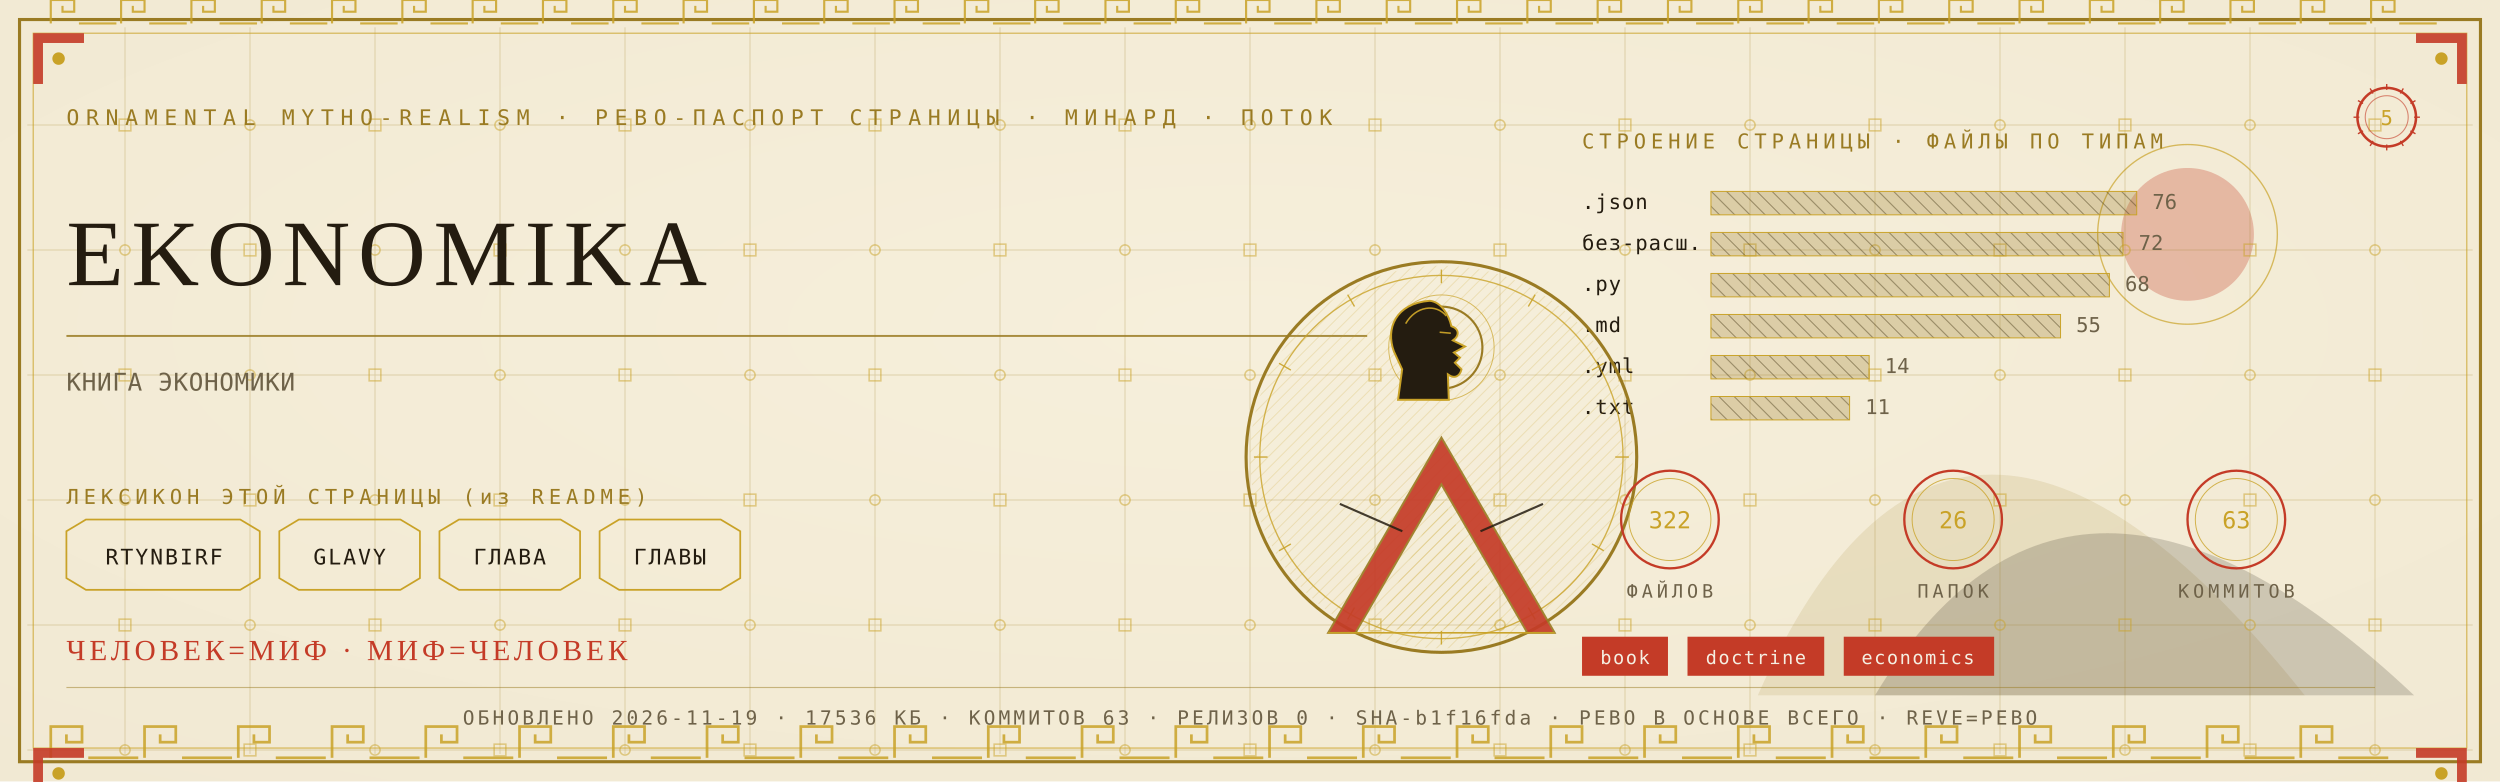
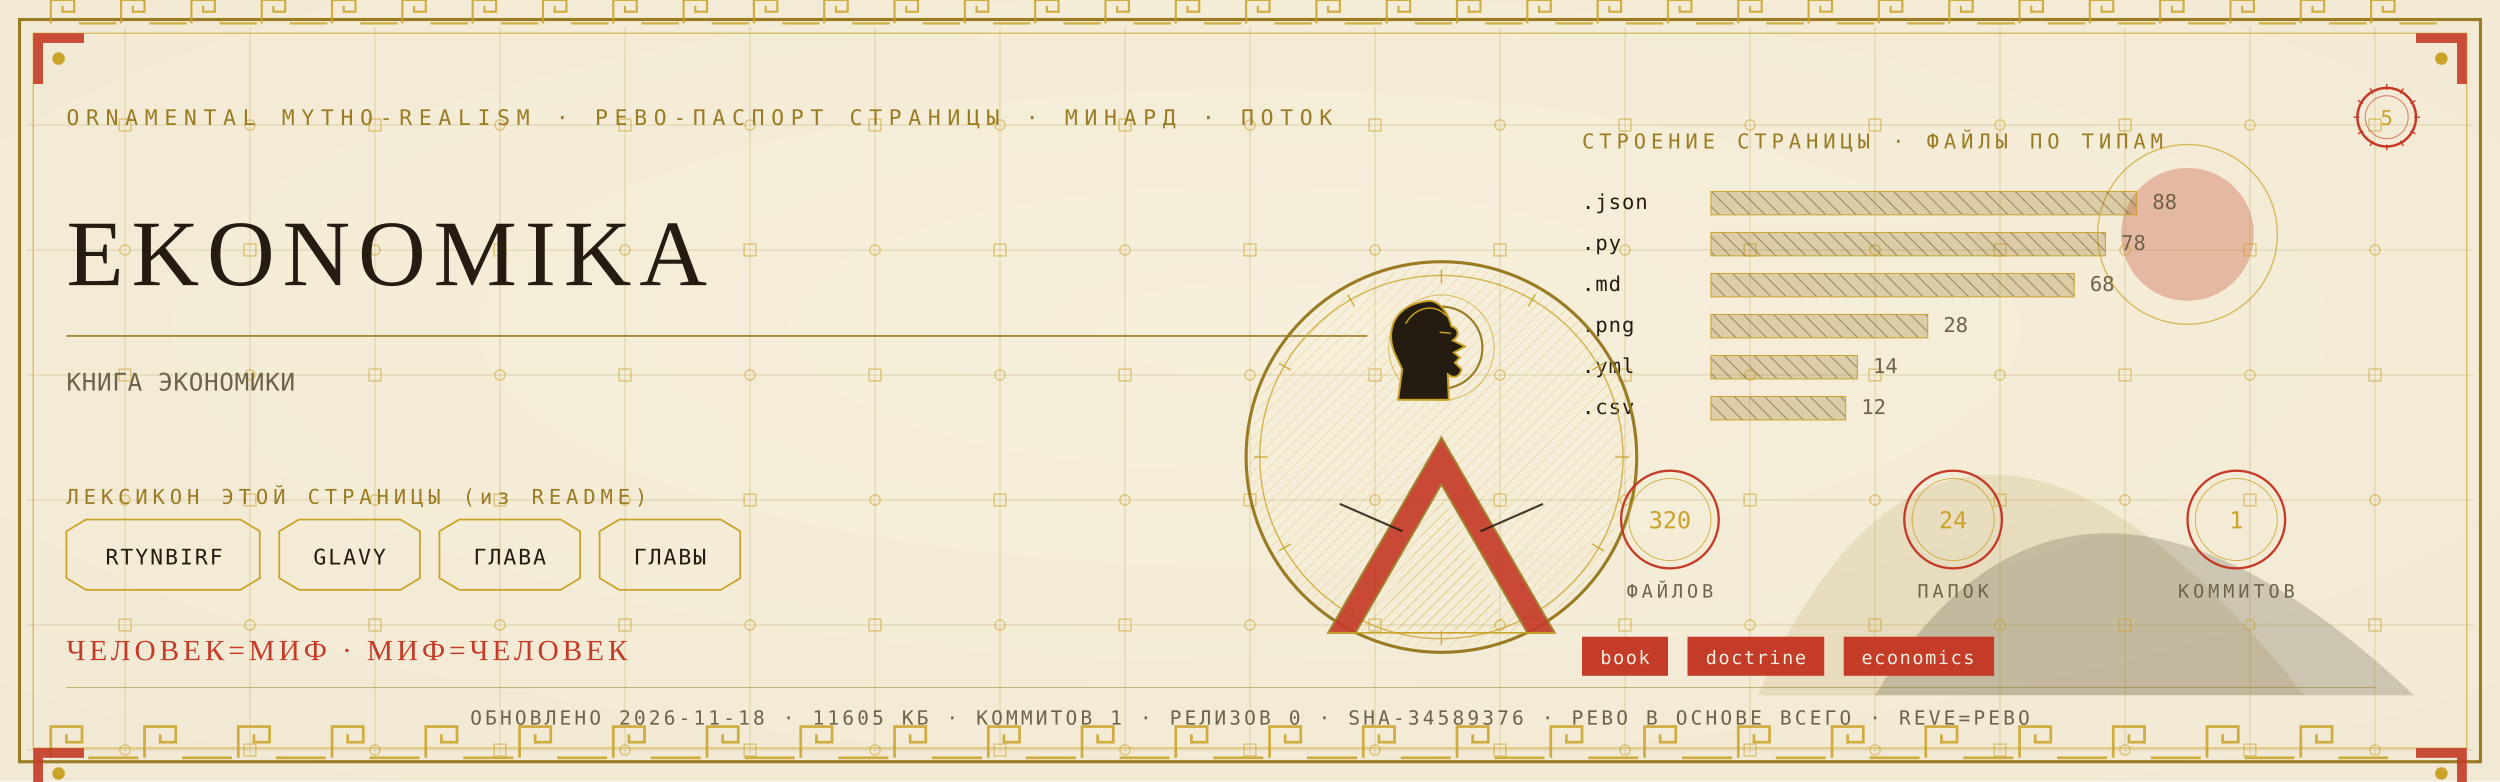
<svg xmlns="http://www.w3.org/2000/svg" viewBox="0 0 1280 400" width="1280" height="400">
  <defs>
    <radialGradient id="rp5" cx="0.5" cy="0.42" r="1.1">
      <stop offset="0" stop-color="#F6EFDC" />
      <stop offset="1" stop-color="#EFE6CF" />
    </radialGradient>
    <pattern id="hatchm" width="4.2" height="4.2" patternUnits="userSpaceOnUse" patternTransform="rotate(45)">
      <rect width="4.2" height="4.2" fill="none" />
      <line x1="0" y1="0" x2="0" y2="4.2" stroke="#C9A227" stroke-width="0.5" />
    </pattern>
    <pattern id="hatchv" width="5.5" height="5.5" patternUnits="userSpaceOnUse" patternTransform="rotate(-45)">
      <rect width="5.5" height="5.5" fill="none" />
      <line x1="0" y1="0" x2="0" y2="5.5" stroke="#241C10" stroke-width="0.5" />
    </pattern>
  </defs>
  <rect width="1280" height="400" fill="#EFE6CF" />
  <rect width="1280" height="400" fill="url(#rp5)" opacity="0.94" />
  <path d="M 900 356 Q 1000 130 1180 356 Z" fill="#9A7B23" opacity="0.14" />
  <path d="M 960 356 Q 1060 190 1236 356 Z" fill="#241C10" opacity="0.18" />
  <circle cx="1120" cy="120" r="34" fill="#C43B27" opacity="0.30" />
  <circle cx="1120" cy="120" r="46" fill="none" stroke="#C9A227" stroke-width="0.7" opacity="0.7" />
  <g stroke="#9A7B23" stroke-width="0.45" opacity="0.30">
    <line x1="64" y1="14" x2="64" y2="386" />
    <line x1="128" y1="14" x2="128" y2="386" />
    <line x1="192" y1="14" x2="192" y2="386" />
    <line x1="256" y1="14" x2="256" y2="386" />
    <line x1="320" y1="14" x2="320" y2="386" />
    <line x1="384" y1="14" x2="384" y2="386" />
    <line x1="448" y1="14" x2="448" y2="386" />
    <line x1="512" y1="14" x2="512" y2="386" />
    <line x1="576" y1="14" x2="576" y2="386" />
    <line x1="640" y1="14" x2="640" y2="386" />
    <line x1="704" y1="14" x2="704" y2="386" />
    <line x1="768" y1="14" x2="768" y2="386" />
    <line x1="832" y1="14" x2="832" y2="386" />
    <line x1="896" y1="14" x2="896" y2="386" />
    <line x1="960" y1="14" x2="960" y2="386" />
    <line x1="1024" y1="14" x2="1024" y2="386" />
    <line x1="1088" y1="14" x2="1088" y2="386" />
    <line x1="1152" y1="14" x2="1152" y2="386" />
    <line x1="1216" y1="14" x2="1216" y2="386" />
    <line x1="14" y1="64" x2="1266" y2="64" />
    <line x1="14" y1="128" x2="1266" y2="128" />
    <line x1="14" y1="192" x2="1266" y2="192" />
    <line x1="14" y1="256" x2="1266" y2="256" />
    <line x1="14" y1="320" x2="1266" y2="320" />
    <line x1="14" y1="384" x2="1266" y2="384" />
  </g>
  <g fill="none" stroke="#C9A227" stroke-width="0.8" opacity="0.5">
    <rect x="61" y="61" width="6" height="6" />
    <circle cx="64" cy="128" r="2.6" />
    <rect x="61" y="189" width="6" height="6" />
    <circle cx="64" cy="256" r="2.6" />
    <rect x="61" y="317" width="6" height="6" />
    <circle cx="64" cy="384" r="2.6" />
    <circle cx="128" cy="64" r="2.6" />
    <rect x="125" y="125" width="6" height="6" />
    <circle cx="128" cy="192" r="2.6" />
    <rect x="125" y="253" width="6" height="6" />
    <circle cx="128" cy="320" r="2.6" />
    <rect x="125" y="381" width="6" height="6" />
    <rect x="189" y="61" width="6" height="6" />
    <circle cx="192" cy="128" r="2.6" />
    <rect x="189" y="189" width="6" height="6" />
    <circle cx="192" cy="256" r="2.6" />
    <rect x="189" y="317" width="6" height="6" />
    <circle cx="192" cy="384" r="2.6" />
    <circle cx="256" cy="64" r="2.6" />
    <rect x="253" y="125" width="6" height="6" />
    <circle cx="256" cy="192" r="2.6" />
    <rect x="253" y="253" width="6" height="6" />
    <circle cx="256" cy="320" r="2.6" />
    <rect x="253" y="381" width="6" height="6" />
    <rect x="317" y="61" width="6" height="6" />
    <circle cx="320" cy="128" r="2.6" />
    <rect x="317" y="189" width="6" height="6" />
    <circle cx="320" cy="256" r="2.6" />
    <rect x="317" y="317" width="6" height="6" />
    <circle cx="320" cy="384" r="2.6" />
    <circle cx="384" cy="64" r="2.6" />
    <rect x="381" y="125" width="6" height="6" />
    <circle cx="384" cy="192" r="2.6" />
    <rect x="381" y="253" width="6" height="6" />
    <circle cx="384" cy="320" r="2.6" />
    <rect x="381" y="381" width="6" height="6" />
    <rect x="445" y="61" width="6" height="6" />
    <circle cx="448" cy="128" r="2.6" />
    <rect x="445" y="189" width="6" height="6" />
    <circle cx="448" cy="256" r="2.6" />
    <rect x="445" y="317" width="6" height="6" />
    <circle cx="448" cy="384" r="2.6" />
    <circle cx="512" cy="64" r="2.6" />
    <rect x="509" y="125" width="6" height="6" />
    <circle cx="512" cy="192" r="2.6" />
    <rect x="509" y="253" width="6" height="6" />
    <circle cx="512" cy="320" r="2.6" />
    <rect x="509" y="381" width="6" height="6" />
    <rect x="573" y="61" width="6" height="6" />
    <circle cx="576" cy="128" r="2.6" />
    <rect x="573" y="189" width="6" height="6" />
    <circle cx="576" cy="256" r="2.6" />
    <rect x="573" y="317" width="6" height="6" />
    <circle cx="576" cy="384" r="2.6" />
    <circle cx="640" cy="64" r="2.6" />
    <rect x="637" y="125" width="6" height="6" />
    <circle cx="640" cy="192" r="2.6" />
    <rect x="637" y="253" width="6" height="6" />
    <circle cx="640" cy="320" r="2.6" />
    <rect x="637" y="381" width="6" height="6" />
    <rect x="701" y="61" width="6" height="6" />
    <circle cx="704" cy="128" r="2.6" />
    <rect x="701" y="189" width="6" height="6" />
    <circle cx="704" cy="256" r="2.6" />
    <rect x="701" y="317" width="6" height="6" />
    <circle cx="704" cy="384" r="2.6" />
    <circle cx="768" cy="64" r="2.6" />
    <rect x="765" y="125" width="6" height="6" />
    <circle cx="768" cy="192" r="2.6" />
    <rect x="765" y="253" width="6" height="6" />
    <circle cx="768" cy="320" r="2.6" />
    <rect x="765" y="381" width="6" height="6" />
    <rect x="829" y="61" width="6" height="6" />
    <circle cx="832" cy="128" r="2.6" />
    <rect x="829" y="189" width="6" height="6" />
    <circle cx="832" cy="256" r="2.6" />
    <rect x="829" y="317" width="6" height="6" />
    <circle cx="832" cy="384" r="2.6" />
    <circle cx="896" cy="64" r="2.6" />
    <rect x="893" y="125" width="6" height="6" />
    <circle cx="896" cy="192" r="2.6" />
    <rect x="893" y="253" width="6" height="6" />
    <circle cx="896" cy="320" r="2.6" />
    <rect x="893" y="381" width="6" height="6" />
    <rect x="957" y="61" width="6" height="6" />
    <circle cx="960" cy="128" r="2.6" />
    <rect x="957" y="189" width="6" height="6" />
    <circle cx="960" cy="256" r="2.6" />
    <rect x="957" y="317" width="6" height="6" />
    <circle cx="960" cy="384" r="2.6" />
    <circle cx="1024" cy="64" r="2.6" />
    <rect x="1021" y="125" width="6" height="6" />
    <circle cx="1024" cy="192" r="2.6" />
    <rect x="1021" y="253" width="6" height="6" />
    <circle cx="1024" cy="320" r="2.6" />
    <rect x="1021" y="381" width="6" height="6" />
    <rect x="1085" y="61" width="6" height="6" />
    <circle cx="1088" cy="128" r="2.6" />
    <rect x="1085" y="189" width="6" height="6" />
    <circle cx="1088" cy="256" r="2.6" />
    <rect x="1085" y="317" width="6" height="6" />
    <circle cx="1088" cy="384" r="2.6" />
    <circle cx="1152" cy="64" r="2.6" />
    <rect x="1149" y="125" width="6" height="6" />
    <circle cx="1152" cy="192" r="2.6" />
    <rect x="1149" y="253" width="6" height="6" />
    <circle cx="1152" cy="320" r="2.6" />
    <rect x="1149" y="381" width="6" height="6" />
    <rect x="1213" y="61" width="6" height="6" />
    <circle cx="1216" cy="128" r="2.6" />
    <rect x="1213" y="189" width="6" height="6" />
    <circle cx="1216" cy="256" r="2.6" />
    <rect x="1213" y="317" width="6" height="6" />
    <circle cx="1216" cy="384" r="2.6" />
  </g>
  <rect x="10" y="10" width="1260" height="380" fill="none" stroke="#9A7B23" stroke-width="1.6" />
  <rect x="17" y="17" width="1246" height="366" fill="none" stroke="#C9A227" stroke-width="0.6" opacity="0.75" />
  <g fill="none" stroke="#C9A227" stroke-width="1.4" opacity="0.85">
    <path d="M 26 388 L 26 372 L 42 372 L 42 380.0 L 34.0 380.0 L 34.0 376.0" />
    <line x1="45.2" y1="388" x2="70.8" y2="388" />
    <path d="M 74 388 L 74 372 L 90 372 L 90 380.0 L 82.0 380.0 L 82.0 376.0" />
    <line x1="93.2" y1="388" x2="118.8" y2="388" />
    <path d="M 122 388 L 122 372 L 138 372 L 138 380.0 L 130.0 380.0 L 130.0 376.0" />
    <line x1="141.2" y1="388" x2="166.8" y2="388" />
    <path d="M 170 388 L 170 372 L 186 372 L 186 380.0 L 178.0 380.0 L 178.0 376.0" />
    <line x1="189.2" y1="388" x2="214.8" y2="388" />
    <path d="M 218 388 L 218 372 L 234 372 L 234 380.0 L 226.0 380.0 L 226.0 376.0" />
    <line x1="237.2" y1="388" x2="262.8" y2="388" />
    <path d="M 266 388 L 266 372 L 282 372 L 282 380.0 L 274.0 380.0 L 274.0 376.0" />
    <line x1="285.2" y1="388" x2="310.8" y2="388" />
    <path d="M 314 388 L 314 372 L 330 372 L 330 380.0 L 322.0 380.0 L 322.0 376.0" />
    <line x1="333.2" y1="388" x2="358.8" y2="388" />
    <path d="M 362 388 L 362 372 L 378 372 L 378 380.0 L 370.0 380.0 L 370.0 376.0" />
    <line x1="381.2" y1="388" x2="406.8" y2="388" />
    <path d="M 410 388 L 410 372 L 426 372 L 426 380.0 L 418.0 380.0 L 418.0 376.0" />
    <line x1="429.2" y1="388" x2="454.8" y2="388" />
    <path d="M 458 388 L 458 372 L 474 372 L 474 380.0 L 466.0 380.0 L 466.0 376.0" />
    <line x1="477.2" y1="388" x2="502.8" y2="388" />
    <path d="M 506 388 L 506 372 L 522 372 L 522 380.0 L 514.0 380.0 L 514.0 376.0" />
    <line x1="525.2" y1="388" x2="550.8" y2="388" />
    <path d="M 554 388 L 554 372 L 570 372 L 570 380.0 L 562.0 380.0 L 562.0 376.0" />
    <line x1="573.2" y1="388" x2="598.8" y2="388" />
    <path d="M 602 388 L 602 372 L 618 372 L 618 380.0 L 610.0 380.0 L 610.0 376.0" />
    <line x1="621.2" y1="388" x2="646.8" y2="388" />
    <path d="M 650 388 L 650 372 L 666 372 L 666 380.0 L 658.0 380.0 L 658.0 376.0" />
    <line x1="669.2" y1="388" x2="694.8" y2="388" />
    <path d="M 698 388 L 698 372 L 714 372 L 714 380.0 L 706.0 380.0 L 706.0 376.0" />
    <line x1="717.2" y1="388" x2="742.8" y2="388" />
    <path d="M 746 388 L 746 372 L 762 372 L 762 380.0 L 754.0 380.0 L 754.0 376.0" />
    <line x1="765.2" y1="388" x2="790.8" y2="388" />
    <path d="M 794 388 L 794 372 L 810 372 L 810 380.0 L 802.0 380.0 L 802.0 376.0" />
    <line x1="813.2" y1="388" x2="838.8" y2="388" />
    <path d="M 842 388 L 842 372 L 858 372 L 858 380.0 L 850.0 380.0 L 850.0 376.0" />
    <line x1="861.2" y1="388" x2="886.8" y2="388" />
    <path d="M 890 388 L 890 372 L 906 372 L 906 380.0 L 898.0 380.0 L 898.0 376.0" />
    <line x1="909.2" y1="388" x2="934.8" y2="388" />
    <path d="M 938 388 L 938 372 L 954 372 L 954 380.0 L 946.0 380.0 L 946.0 376.0" />
    <line x1="957.2" y1="388" x2="982.8" y2="388" />
    <path d="M 986 388 L 986 372 L 1002 372 L 1002 380.0 L 994.0 380.0 L 994.0 376.0" />
    <line x1="1005.2" y1="388" x2="1030.8" y2="388" />
    <path d="M 1034 388 L 1034 372 L 1050 372 L 1050 380.0 L 1042.0 380.0 L 1042.0 376.0" />
    <line x1="1053.2" y1="388" x2="1078.8" y2="388" />
    <path d="M 1082 388 L 1082 372 L 1098 372 L 1098 380.0 L 1090.0 380.0 L 1090.0 376.0" />
    <line x1="1101.2" y1="388" x2="1126.8" y2="388" />
    <path d="M 1130 388 L 1130 372 L 1146 372 L 1146 380.0 L 1138.0 380.0 L 1138.0 376.0" />
    <line x1="1149.2" y1="388" x2="1174.8" y2="388" />
    <path d="M 1178 388 L 1178 372 L 1194 372 L 1194 380.0 L 1186.0 380.0 L 1186.0 376.0" />
    <line x1="1197.2" y1="388" x2="1222.8" y2="388" />
  </g>
  <g fill="none" stroke="#C9A227" stroke-width="1.1" opacity="0.85">
    <path d="M 26 12 L 26 0 L 38 0 L 38 6.0 L 32.0 6.0 L 32.0 3.0" />
    <line x1="40.4" y1="12" x2="59.6" y2="12" />
    <path d="M 62 12 L 62 0 L 74 0 L 74 6.0 L 68.0 6.0 L 68.0 3.0" />
    <line x1="76.4" y1="12" x2="95.6" y2="12" />
    <path d="M 98 12 L 98 0 L 110 0 L 110 6.0 L 104.0 6.0 L 104.0 3.0" />
    <line x1="112.4" y1="12" x2="131.6" y2="12" />
    <path d="M 134 12 L 134 0 L 146 0 L 146 6.0 L 140.0 6.0 L 140.0 3.0" />
    <line x1="148.4" y1="12" x2="167.6" y2="12" />
    <path d="M 170 12 L 170 0 L 182 0 L 182 6.0 L 176.0 6.0 L 176.0 3.0" />
    <line x1="184.4" y1="12" x2="203.6" y2="12" />
    <path d="M 206 12 L 206 0 L 218 0 L 218 6.0 L 212.0 6.0 L 212.0 3.0" />
    <line x1="220.4" y1="12" x2="239.6" y2="12" />
    <path d="M 242 12 L 242 0 L 254 0 L 254 6.0 L 248.0 6.0 L 248.0 3.0" />
    <line x1="256.4" y1="12" x2="275.6" y2="12" />
    <path d="M 278 12 L 278 0 L 290 0 L 290 6.0 L 284.0 6.0 L 284.0 3.0" />
    <line x1="292.4" y1="12" x2="311.6" y2="12" />
    <path d="M 314 12 L 314 0 L 326 0 L 326 6.0 L 320.0 6.0 L 320.0 3.0" />
    <line x1="328.4" y1="12" x2="347.6" y2="12" />
    <path d="M 350 12 L 350 0 L 362 0 L 362 6.0 L 356.0 6.0 L 356.0 3.0" />
    <line x1="364.4" y1="12" x2="383.6" y2="12" />
    <path d="M 386 12 L 386 0 L 398 0 L 398 6.0 L 392.0 6.0 L 392.0 3.0" />
    <line x1="400.4" y1="12" x2="419.6" y2="12" />
    <path d="M 422 12 L 422 0 L 434 0 L 434 6.0 L 428.0 6.0 L 428.0 3.0" />
    <line x1="436.4" y1="12" x2="455.6" y2="12" />
    <path d="M 458 12 L 458 0 L 470 0 L 470 6.0 L 464.0 6.0 L 464.0 3.0" />
    <line x1="472.4" y1="12" x2="491.6" y2="12" />
    <path d="M 494 12 L 494 0 L 506 0 L 506 6.0 L 500.0 6.0 L 500.0 3.0" />
    <line x1="508.4" y1="12" x2="527.6" y2="12" />
    <path d="M 530 12 L 530 0 L 542 0 L 542 6.0 L 536.0 6.0 L 536.0 3.0" />
    <line x1="544.4" y1="12" x2="563.6" y2="12" />
    <path d="M 566 12 L 566 0 L 578 0 L 578 6.0 L 572.0 6.0 L 572.0 3.0" />
    <line x1="580.4" y1="12" x2="599.6" y2="12" />
    <path d="M 602 12 L 602 0 L 614 0 L 614 6.0 L 608.0 6.0 L 608.0 3.0" />
    <line x1="616.4" y1="12" x2="635.6" y2="12" />
    <path d="M 638 12 L 638 0 L 650 0 L 650 6.0 L 644.0 6.0 L 644.0 3.0" />
    <line x1="652.4" y1="12" x2="671.6" y2="12" />
    <path d="M 674 12 L 674 0 L 686 0 L 686 6.0 L 680.0 6.0 L 680.0 3.0" />
    <line x1="688.4" y1="12" x2="707.6" y2="12" />
    <path d="M 710 12 L 710 0 L 722 0 L 722 6.0 L 716.0 6.0 L 716.0 3.0" />
    <line x1="724.4" y1="12" x2="743.6" y2="12" />
    <path d="M 746 12 L 746 0 L 758 0 L 758 6.0 L 752.0 6.0 L 752.0 3.0" />
    <line x1="760.4" y1="12" x2="779.6" y2="12" />
    <path d="M 782 12 L 782 0 L 794 0 L 794 6.0 L 788.0 6.0 L 788.0 3.0" />
    <line x1="796.4" y1="12" x2="815.6" y2="12" />
    <path d="M 818 12 L 818 0 L 830 0 L 830 6.0 L 824.0 6.0 L 824.0 3.0" />
    <line x1="832.4" y1="12" x2="851.6" y2="12" />
    <path d="M 854 12 L 854 0 L 866 0 L 866 6.0 L 860.0 6.0 L 860.0 3.0" />
    <line x1="868.4" y1="12" x2="887.6" y2="12" />
    <path d="M 890 12 L 890 0 L 902 0 L 902 6.0 L 896.0 6.0 L 896.0 3.0" />
    <line x1="904.4" y1="12" x2="923.6" y2="12" />
    <path d="M 926 12 L 926 0 L 938 0 L 938 6.0 L 932.0 6.0 L 932.0 3.0" />
    <line x1="940.4" y1="12" x2="959.6" y2="12" />
    <path d="M 962 12 L 962 0 L 974 0 L 974 6.0 L 968.0 6.0 L 968.0 3.0" />
    <line x1="976.4" y1="12" x2="995.6" y2="12" />
    <path d="M 998 12 L 998 0 L 1010 0 L 1010 6.0 L 1004.0 6.0 L 1004.0 3.0" />
    <line x1="1012.4" y1="12" x2="1031.6" y2="12" />
    <path d="M 1034 12 L 1034 0 L 1046 0 L 1046 6.0 L 1040.0 6.0 L 1040.0 3.0" />
    <line x1="1048.4" y1="12" x2="1067.6" y2="12" />
    <path d="M 1070 12 L 1070 0 L 1082 0 L 1082 6.0 L 1076.0 6.0 L 1076.0 3.0" />
    <line x1="1084.4" y1="12" x2="1103.6" y2="12" />
    <path d="M 1106 12 L 1106 0 L 1118 0 L 1118 6.0 L 1112.0 6.0 L 1112.0 3.0" />
    <line x1="1120.4" y1="12" x2="1139.6" y2="12" />
    <path d="M 1142 12 L 1142 0 L 1154 0 L 1154 6.0 L 1148.0 6.0 L 1148.0 3.0" />
    <line x1="1156.4" y1="12" x2="1175.6" y2="12" />
    <path d="M 1178 12 L 1178 0 L 1190 0 L 1190 6.0 L 1184.0 6.0 L 1184.0 3.0" />
    <line x1="1192.4" y1="12" x2="1211.6" y2="12" />
    <path d="M 1214 12 L 1214 0 L 1226 0 L 1226 6.0 L 1220.0 6.0 L 1220.0 3.0" />
    <line x1="1228.4" y1="12" x2="1247.6" y2="12" />
  </g>
  <g transform="translate(17,17) scale(1,1)">
    <path d="M 0 0 L 26 0 L 26 5 L 5 5 L 5 26 L 0 26 Z" fill="#C43B27" opacity="0.9" />
    <circle cx="13" cy="13" r="3.2" fill="#C9A227" />
  </g>
  <g transform="translate(1263,17) scale(-1,1)">
    <path d="M 0 0 L 26 0 L 26 5 L 5 5 L 5 26 L 0 26 Z" fill="#C43B27" opacity="0.9" />
    <circle cx="13" cy="13" r="3.2" fill="#C9A227" />
  </g>
  <g transform="translate(17,383) scale(1,1)">
    <path d="M 0 0 L 26 0 L 26 5 L 5 5 L 5 26 L 0 26 Z" fill="#C43B27" opacity="0.9" />
    <circle cx="13" cy="13" r="3.2" fill="#C9A227" />
  </g>
  <g transform="translate(1263,383) scale(-1,1)">
    <path d="M 0 0 L 26 0 L 26 5 L 5 5 L 5 26 L 0 26 Z" fill="#C43B27" opacity="0.9" />
    <circle cx="13" cy="13" r="3.2" fill="#C9A227" />
  </g>
  <text x="34" y="64" font-family="'Cascadia Mono', ui-monospace, Consolas, monospace" font-size="11" fill="#9A7B23" letter-spacing="3.4">ORNAMENTAL MYTHO-REALISM · РЕВО-ПАСПОРТ СТРАНИЦЫ · МИНАРД · ПОТОК</text>
  <g transform="translate(1222,60)">
    <circle r="15" fill="none" stroke="#C43B27" stroke-width="1.3" />
    <circle r="11" fill="none" stroke="#C43B27" stroke-width="0.55" opacity="0.6" />
    <text y="4" text-anchor="middle" font-family="'Cascadia Mono', ui-monospace, Consolas, monospace" font-size="10.5" fill="#C9A227">5</text>
    <g stroke="#C43B27" stroke-width="0.7">
      <line x1="0" y1="-17" x2="0" y2="-14" transform="rotate(0)" />
      <line x1="0" y1="-17" x2="0" y2="-14" transform="rotate(30)" />
      <line x1="0" y1="-17" x2="0" y2="-14" transform="rotate(60)" />
      <line x1="0" y1="-17" x2="0" y2="-14" transform="rotate(90)" />
      <line x1="0" y1="-17" x2="0" y2="-14" transform="rotate(120)" />
      <line x1="0" y1="-17" x2="0" y2="-14" transform="rotate(150)" />
      <line x1="0" y1="-17" x2="0" y2="-14" transform="rotate(180)" />
      <line x1="0" y1="-17" x2="0" y2="-14" transform="rotate(210)" />
      <line x1="0" y1="-17" x2="0" y2="-14" transform="rotate(240)" />
      <line x1="0" y1="-17" x2="0" y2="-14" transform="rotate(270)" />
      <line x1="0" y1="-17" x2="0" y2="-14" transform="rotate(300)" />
      <line x1="0" y1="-17" x2="0" y2="-14" transform="rotate(330)" />
    </g>
  </g>
  <text x="34" y="146" font-family="Georgia, 'Times New Roman', serif" font-size="48.0" fill="#241C10" letter-spacing="4">EKONOMIKA</text>
  <line x1="34" y1="172" x2="700" y2="172" stroke="#9A7B23" stroke-width="1" opacity="0.85" />
  <text x="34" y="200" font-family="'Cascadia Mono', ui-monospace, Consolas, monospace" font-size="12.5" fill="#6E6249" letter-spacing="0.3">КНИГА ЭКОНОМИКИ</text>
  <text x="34" y="258" font-family="'Cascadia Mono', ui-monospace, Consolas, monospace" font-size="10.5" fill="#9A7B23" letter-spacing="2.5">ЛЕКСИКОН ЭТОЙ СТРАНИЦЫ (из README)</text>
  <path d="M 34 272 L 44 266 L 123 266 L 133 272 L 133 296 L 123 302 L 44 302 L 34 296 Z" fill="none" stroke="#C9A227" stroke-width="0.9" />
  <text x="84" y="289" text-anchor="middle" font-family="'Cascadia Mono', ui-monospace, Consolas, monospace" font-size="11" fill="#241C10" letter-spacing="1">RTYNBIRF</text>
  <path d="M 143 272 L 153 266 L 205 266 L 215 272 L 215 296 L 205 302 L 153 302 L 143 296 Z" fill="none" stroke="#C9A227" stroke-width="0.9" />
  <text x="179" y="289" text-anchor="middle" font-family="'Cascadia Mono', ui-monospace, Consolas, monospace" font-size="11" fill="#241C10" letter-spacing="1">GLAVY</text>
  <path d="M 225 272 L 235 266 L 287 266 L 297 272 L 297 296 L 287 302 L 235 302 L 225 296 Z" fill="none" stroke="#C9A227" stroke-width="0.9" />
  <text x="261" y="289" text-anchor="middle" font-family="'Cascadia Mono', ui-monospace, Consolas, monospace" font-size="11" fill="#241C10" letter-spacing="1">ГЛАВА</text>
  <path d="M 307 272 L 317 266 L 369 266 L 379 272 L 379 296 L 369 302 L 317 302 L 307 296 Z" fill="none" stroke="#C9A227" stroke-width="0.9" />
  <text x="343" y="289" text-anchor="middle" font-family="'Cascadia Mono', ui-monospace, Consolas, monospace" font-size="11" fill="#241C10" letter-spacing="1">ГЛАВЫ</text>
  <text x="810" y="76" font-family="'Cascadia Mono', ui-monospace, Consolas, monospace" font-size="10.5" fill="#9A7B23" letter-spacing="2.5">СТРОЕНИЕ СТРАНИЦЫ · ФАЙЛЫ ПО ТИПАМ</text>
  <text x="810" y="107" font-family="'Cascadia Mono', ui-monospace, Consolas, monospace" font-size="10.5" fill="#241C10" letter-spacing="0.5">.json</text>
  <rect x="876" y="98" width="218" height="12" fill="url(#hatchv)" opacity="0.9" />
  <rect x="876" y="98" width="218" height="12" fill="#9A7B23" opacity="0.28" />
  <rect x="876" y="98" width="218" height="12" fill="none" stroke="#C9A227" stroke-width="0.5" />
-   <text x="1102" y="107" font-family="'Cascadia Mono', ui-monospace, Consolas, monospace" font-size="10.5" fill="#6E6249">76</text>
-   <text x="810" y="128" font-family="'Cascadia Mono', ui-monospace, Consolas, monospace" font-size="10.5" fill="#241C10" letter-spacing="0.5">без-расш.</text>
-   <rect x="876" y="119" width="211" height="12" fill="url(#hatchv)" opacity="0.9" />
-   <rect x="876" y="119" width="211" height="12" fill="#9A7B23" opacity="0.28" />
-   <rect x="876" y="119" width="211" height="12" fill="none" stroke="#C9A227" stroke-width="0.5" />
-   <text x="1095" y="128" font-family="'Cascadia Mono', ui-monospace, Consolas, monospace" font-size="10.5" fill="#6E6249">72</text>
-   <text x="810" y="149" font-family="'Cascadia Mono', ui-monospace, Consolas, monospace" font-size="10.5" fill="#241C10" letter-spacing="0.5">.py</text>
-   <rect x="876" y="140" width="204" height="12" fill="url(#hatchv)" opacity="0.9" />
-   <rect x="876" y="140" width="204" height="12" fill="#9A7B23" opacity="0.28" />
-   <rect x="876" y="140" width="204" height="12" fill="none" stroke="#C9A227" stroke-width="0.5" />
-   <text x="1088" y="149" font-family="'Cascadia Mono', ui-monospace, Consolas, monospace" font-size="10.5" fill="#6E6249">68</text>
-   <text x="810" y="170" font-family="'Cascadia Mono', ui-monospace, Consolas, monospace" font-size="10.5" fill="#241C10" letter-spacing="0.5">.md</text>
-   <rect x="876" y="161" width="179" height="12" fill="url(#hatchv)" opacity="0.9" />
-   <rect x="876" y="161" width="179" height="12" fill="#9A7B23" opacity="0.28" />
-   <rect x="876" y="161" width="179" height="12" fill="none" stroke="#C9A227" stroke-width="0.5" />
-   <text x="1063" y="170" font-family="'Cascadia Mono', ui-monospace, Consolas, monospace" font-size="10.5" fill="#6E6249">55</text>
+   <text x="1102" y="107" font-family="'Cascadia Mono', ui-monospace, Consolas, monospace" font-size="10.5" fill="#6E6249">88</text>
+   <text x="810" y="128" font-family="'Cascadia Mono', ui-monospace, Consolas, monospace" font-size="10.5" fill="#241C10" letter-spacing="0.5">.py</text>
+   <rect x="876" y="119" width="202" height="12" fill="url(#hatchv)" opacity="0.9" />
+   <rect x="876" y="119" width="202" height="12" fill="#9A7B23" opacity="0.28" />
+   <rect x="876" y="119" width="202" height="12" fill="none" stroke="#C9A227" stroke-width="0.5" />
+   <text x="1086" y="128" font-family="'Cascadia Mono', ui-monospace, Consolas, monospace" font-size="10.5" fill="#6E6249">78</text>
+   <text x="810" y="149" font-family="'Cascadia Mono', ui-monospace, Consolas, monospace" font-size="10.5" fill="#241C10" letter-spacing="0.5">.md</text>
+   <rect x="876" y="140" width="186" height="12" fill="url(#hatchv)" opacity="0.9" />
+   <rect x="876" y="140" width="186" height="12" fill="#9A7B23" opacity="0.28" />
+   <rect x="876" y="140" width="186" height="12" fill="none" stroke="#C9A227" stroke-width="0.5" />
+   <text x="1070" y="149" font-family="'Cascadia Mono', ui-monospace, Consolas, monospace" font-size="10.5" fill="#6E6249">68</text>
+   <text x="810" y="170" font-family="'Cascadia Mono', ui-monospace, Consolas, monospace" font-size="10.5" fill="#241C10" letter-spacing="0.5">.png</text>
+   <rect x="876" y="161" width="111" height="12" fill="url(#hatchv)" opacity="0.9" />
+   <rect x="876" y="161" width="111" height="12" fill="#9A7B23" opacity="0.28" />
+   <rect x="876" y="161" width="111" height="12" fill="none" stroke="#C9A227" stroke-width="0.5" />
+   <text x="995" y="170" font-family="'Cascadia Mono', ui-monospace, Consolas, monospace" font-size="10.5" fill="#6E6249">28</text>
  <text x="810" y="191" font-family="'Cascadia Mono', ui-monospace, Consolas, monospace" font-size="10.5" fill="#241C10" letter-spacing="0.5">.yml</text>
-   <rect x="876" y="182" width="81" height="12" fill="url(#hatchv)" opacity="0.9" />
-   <rect x="876" y="182" width="81" height="12" fill="#9A7B23" opacity="0.28" />
-   <rect x="876" y="182" width="81" height="12" fill="none" stroke="#C9A227" stroke-width="0.5" />
-   <text x="965" y="191" font-family="'Cascadia Mono', ui-monospace, Consolas, monospace" font-size="10.5" fill="#6E6249">14</text>
-   <text x="810" y="212" font-family="'Cascadia Mono', ui-monospace, Consolas, monospace" font-size="10.5" fill="#241C10" letter-spacing="0.5">.txt</text>
-   <rect x="876" y="203" width="71" height="12" fill="url(#hatchv)" opacity="0.9" />
-   <rect x="876" y="203" width="71" height="12" fill="#9A7B23" opacity="0.28" />
-   <rect x="876" y="203" width="71" height="12" fill="none" stroke="#C9A227" stroke-width="0.5" />
-   <text x="955" y="212" font-family="'Cascadia Mono', ui-monospace, Consolas, monospace" font-size="10.5" fill="#6E6249">11</text>
+   <rect x="876" y="182" width="75" height="12" fill="url(#hatchv)" opacity="0.9" />
+   <rect x="876" y="182" width="75" height="12" fill="#9A7B23" opacity="0.28" />
+   <rect x="876" y="182" width="75" height="12" fill="none" stroke="#C9A227" stroke-width="0.5" />
+   <text x="959" y="191" font-family="'Cascadia Mono', ui-monospace, Consolas, monospace" font-size="10.5" fill="#6E6249">14</text>
+   <text x="810" y="212" font-family="'Cascadia Mono', ui-monospace, Consolas, monospace" font-size="10.5" fill="#241C10" letter-spacing="0.5">.csv</text>
+   <rect x="876" y="203" width="69" height="12" fill="url(#hatchv)" opacity="0.9" />
+   <rect x="876" y="203" width="69" height="12" fill="#9A7B23" opacity="0.28" />
+   <rect x="876" y="203" width="69" height="12" fill="none" stroke="#C9A227" stroke-width="0.5" />
+   <text x="953" y="212" font-family="'Cascadia Mono', ui-monospace, Consolas, monospace" font-size="10.5" fill="#6E6249">12</text>
  <g transform="translate(738,234)">
    <circle r="100" fill="none" stroke="#9A7B23" stroke-width="1.6" />
    <circle r="93" fill="none" stroke="#C9A227" stroke-width="0.7" opacity="0.8" />
    <circle r="98" fill="url(#hatchm)" opacity="0.4" />
    <g stroke="#C9A227" stroke-width="0.7" opacity="0.9">
      <line x1="0" y1="-96" x2="0" y2="-89" transform="rotate(0)" />
      <line x1="0" y1="-96" x2="0" y2="-89" transform="rotate(30)" />
      <line x1="0" y1="-96" x2="0" y2="-89" transform="rotate(60)" />
      <line x1="0" y1="-96" x2="0" y2="-89" transform="rotate(90)" />
      <line x1="0" y1="-96" x2="0" y2="-89" transform="rotate(120)" />
      <line x1="0" y1="-96" x2="0" y2="-89" transform="rotate(150)" />
      <line x1="0" y1="-96" x2="0" y2="-89" transform="rotate(180)" />
      <line x1="0" y1="-96" x2="0" y2="-89" transform="rotate(210)" />
      <line x1="0" y1="-96" x2="0" y2="-89" transform="rotate(240)" />
      <line x1="0" y1="-96" x2="0" y2="-89" transform="rotate(270)" />
      <line x1="0" y1="-96" x2="0" y2="-89" transform="rotate(300)" />
      <line x1="0" y1="-96" x2="0" y2="-89" transform="rotate(330)" />
    </g>
    <circle cy="-56" r="21" fill="none" stroke="#9A7B23" stroke-width="1.1" />
    <circle cy="-56" r="27" fill="none" stroke="#C9A227" stroke-width="0.5" opacity="0.7" />
    <path d="M -6.0 -80.0 C -23.5 -78.7 -28.7 -65.7 -24.3 -54.0 L -20.1 -44.9 L -22.2 -29.3 L 3.8 -29.3 L 3.3 -42.3 C 6.9 -39.7 9.5 -41.5 10.3 -44.9 L 6.9 -48.3 L 9.5 -50.9 L 6.4 -53.5 L 12.1 -56.6 L 5.9 -59.7 C 9.5 -62.3 9.0 -65.7 5.1 -67.0 C 3.8 -72.7 -0.1 -79.5 -6.0 -80.0 Z" fill="#241C10" stroke="#C9A227" stroke-width="1.0" />
    <g fill="none" stroke="#C9A227" stroke-width="0.8" opacity="0.95">
      <path d="M -18.3 -68.3 C -13.1 -77.4 -2.7 -78.7 2.5 -72.2" />
      <path d="M -0.9 -63.9 L 4.8 -63.4" />
    </g>
    <path d="M -58.0 90.0 L 0 -10.0 L 58.0 90.0 L 44.0 90.0 L 0 14.0 L -44.0 90.0 Z" fill="#C43B27" opacity="0.92" stroke="#9A7B23" stroke-width="1.0" />
    <path d="M -34.0 88.0 L 0 20.0 L 34.0 88.0" fill="url(#hatchm)" opacity="0.5" stroke="none" />
    <path d="M -58.0 90.0 L 58.0 90.0" fill="none" stroke="#C9A227" stroke-width="0.8" />
    <path d="M -52.0 24.0 L -20.0 38.0" fill="none" stroke="#241C10" stroke-width="1.1" opacity="0.85" />
    <path d="M 52.0 24.0 L 20.0 38.0" fill="none" stroke="#241C10" stroke-width="1.1" opacity="0.85" />
  </g>
  <g transform="translate(855,266)">
    <circle r="25" fill="none" stroke="#C43B27" stroke-width="1.2" />
    <circle r="21" fill="none" stroke="#C9A227" stroke-width="0.5" opacity="0.8" />
-     <text y="4.5" text-anchor="middle" font-family="'Cascadia Mono', ui-monospace, Consolas, monospace" font-size="12" fill="#C9A227">322</text>
+     <text y="4.5" text-anchor="middle" font-family="'Cascadia Mono', ui-monospace, Consolas, monospace" font-size="12" fill="#C9A227">320</text>
    <text y="40" text-anchor="middle" font-family="'Cascadia Mono', ui-monospace, Consolas, monospace" font-size="9.5" fill="#6E6249" letter-spacing="2">ФАЙЛОВ</text>
  </g>
  <g transform="translate(1000,266)">
    <circle r="25" fill="none" stroke="#C43B27" stroke-width="1.2" />
    <circle r="21" fill="none" stroke="#C9A227" stroke-width="0.5" opacity="0.8" />
-     <text y="4.5" text-anchor="middle" font-family="'Cascadia Mono', ui-monospace, Consolas, monospace" font-size="12" fill="#C9A227">26</text>
+     <text y="4.5" text-anchor="middle" font-family="'Cascadia Mono', ui-monospace, Consolas, monospace" font-size="12" fill="#C9A227">24</text>
    <text y="40" text-anchor="middle" font-family="'Cascadia Mono', ui-monospace, Consolas, monospace" font-size="9.5" fill="#6E6249" letter-spacing="2">ПАПОК</text>
  </g>
  <g transform="translate(1145,266)">
    <circle r="25" fill="none" stroke="#C43B27" stroke-width="1.2" />
    <circle r="21" fill="none" stroke="#C9A227" stroke-width="0.5" opacity="0.8" />
-     <text y="4.5" text-anchor="middle" font-family="'Cascadia Mono', ui-monospace, Consolas, monospace" font-size="12" fill="#C9A227">63</text>
+     <text y="4.5" text-anchor="middle" font-family="'Cascadia Mono', ui-monospace, Consolas, monospace" font-size="12" fill="#C9A227">1</text>
    <text y="40" text-anchor="middle" font-family="'Cascadia Mono', ui-monospace, Consolas, monospace" font-size="9.5" fill="#6E6249" letter-spacing="2">КОММИТОВ</text>
  </g>
  <rect x="810" y="326" rx="0" width="44" height="20" fill="#C43B27" />
  <text x="832" y="340" text-anchor="middle" font-family="'Cascadia Mono', ui-monospace, Consolas, monospace" font-size="9.5" fill="#F5EFE2" letter-spacing="0.8">book</text>
  <rect x="864" y="326" rx="0" width="70" height="20" fill="#C43B27" />
  <text x="899" y="340" text-anchor="middle" font-family="'Cascadia Mono', ui-monospace, Consolas, monospace" font-size="9.5" fill="#F5EFE2" letter-spacing="0.8">doctrine</text>
  <rect x="944" y="326" rx="0" width="77" height="20" fill="#C43B27" />
  <text x="982" y="340" text-anchor="middle" font-family="'Cascadia Mono', ui-monospace, Consolas, monospace" font-size="9.5" fill="#F5EFE2" letter-spacing="0.8">economics</text>
  <text x="34" y="338" font-family="Georgia, 'Times New Roman', serif" font-size="15" fill="#C43B27" letter-spacing="2">ЧЕЛОВЕК=МИФ · МИФ=ЧЕЛОВЕК</text>
  <line x1="34" y1="352" x2="1216" y2="352" stroke="#9A7B23" stroke-width="0.6" opacity="0.5" />
-   <text x="640" y="371" text-anchor="middle" font-family="'Cascadia Mono', ui-monospace, Consolas, monospace" font-size="10" fill="#6E6249" letter-spacing="1.6">ОБНОВЛЕНО 2026-11-19 · 17536 КБ · КОММИТОВ 63 · РЕЛИЗОВ 0 · SHA-b1f16fda · РЕВО В ОСНОВЕ ВСЕГО · REVE=РЕВО</text>
+   <text x="640" y="371" text-anchor="middle" font-family="'Cascadia Mono', ui-monospace, Consolas, monospace" font-size="10" fill="#6E6249" letter-spacing="1.6">ОБНОВЛЕНО 2026-11-18 · 11605 КБ · КОММИТОВ 1 · РЕЛИЗОВ 0 · SHA-34589376 · РЕВО В ОСНОВЕ ВСЕГО · REVE=РЕВО</text>
</svg>
